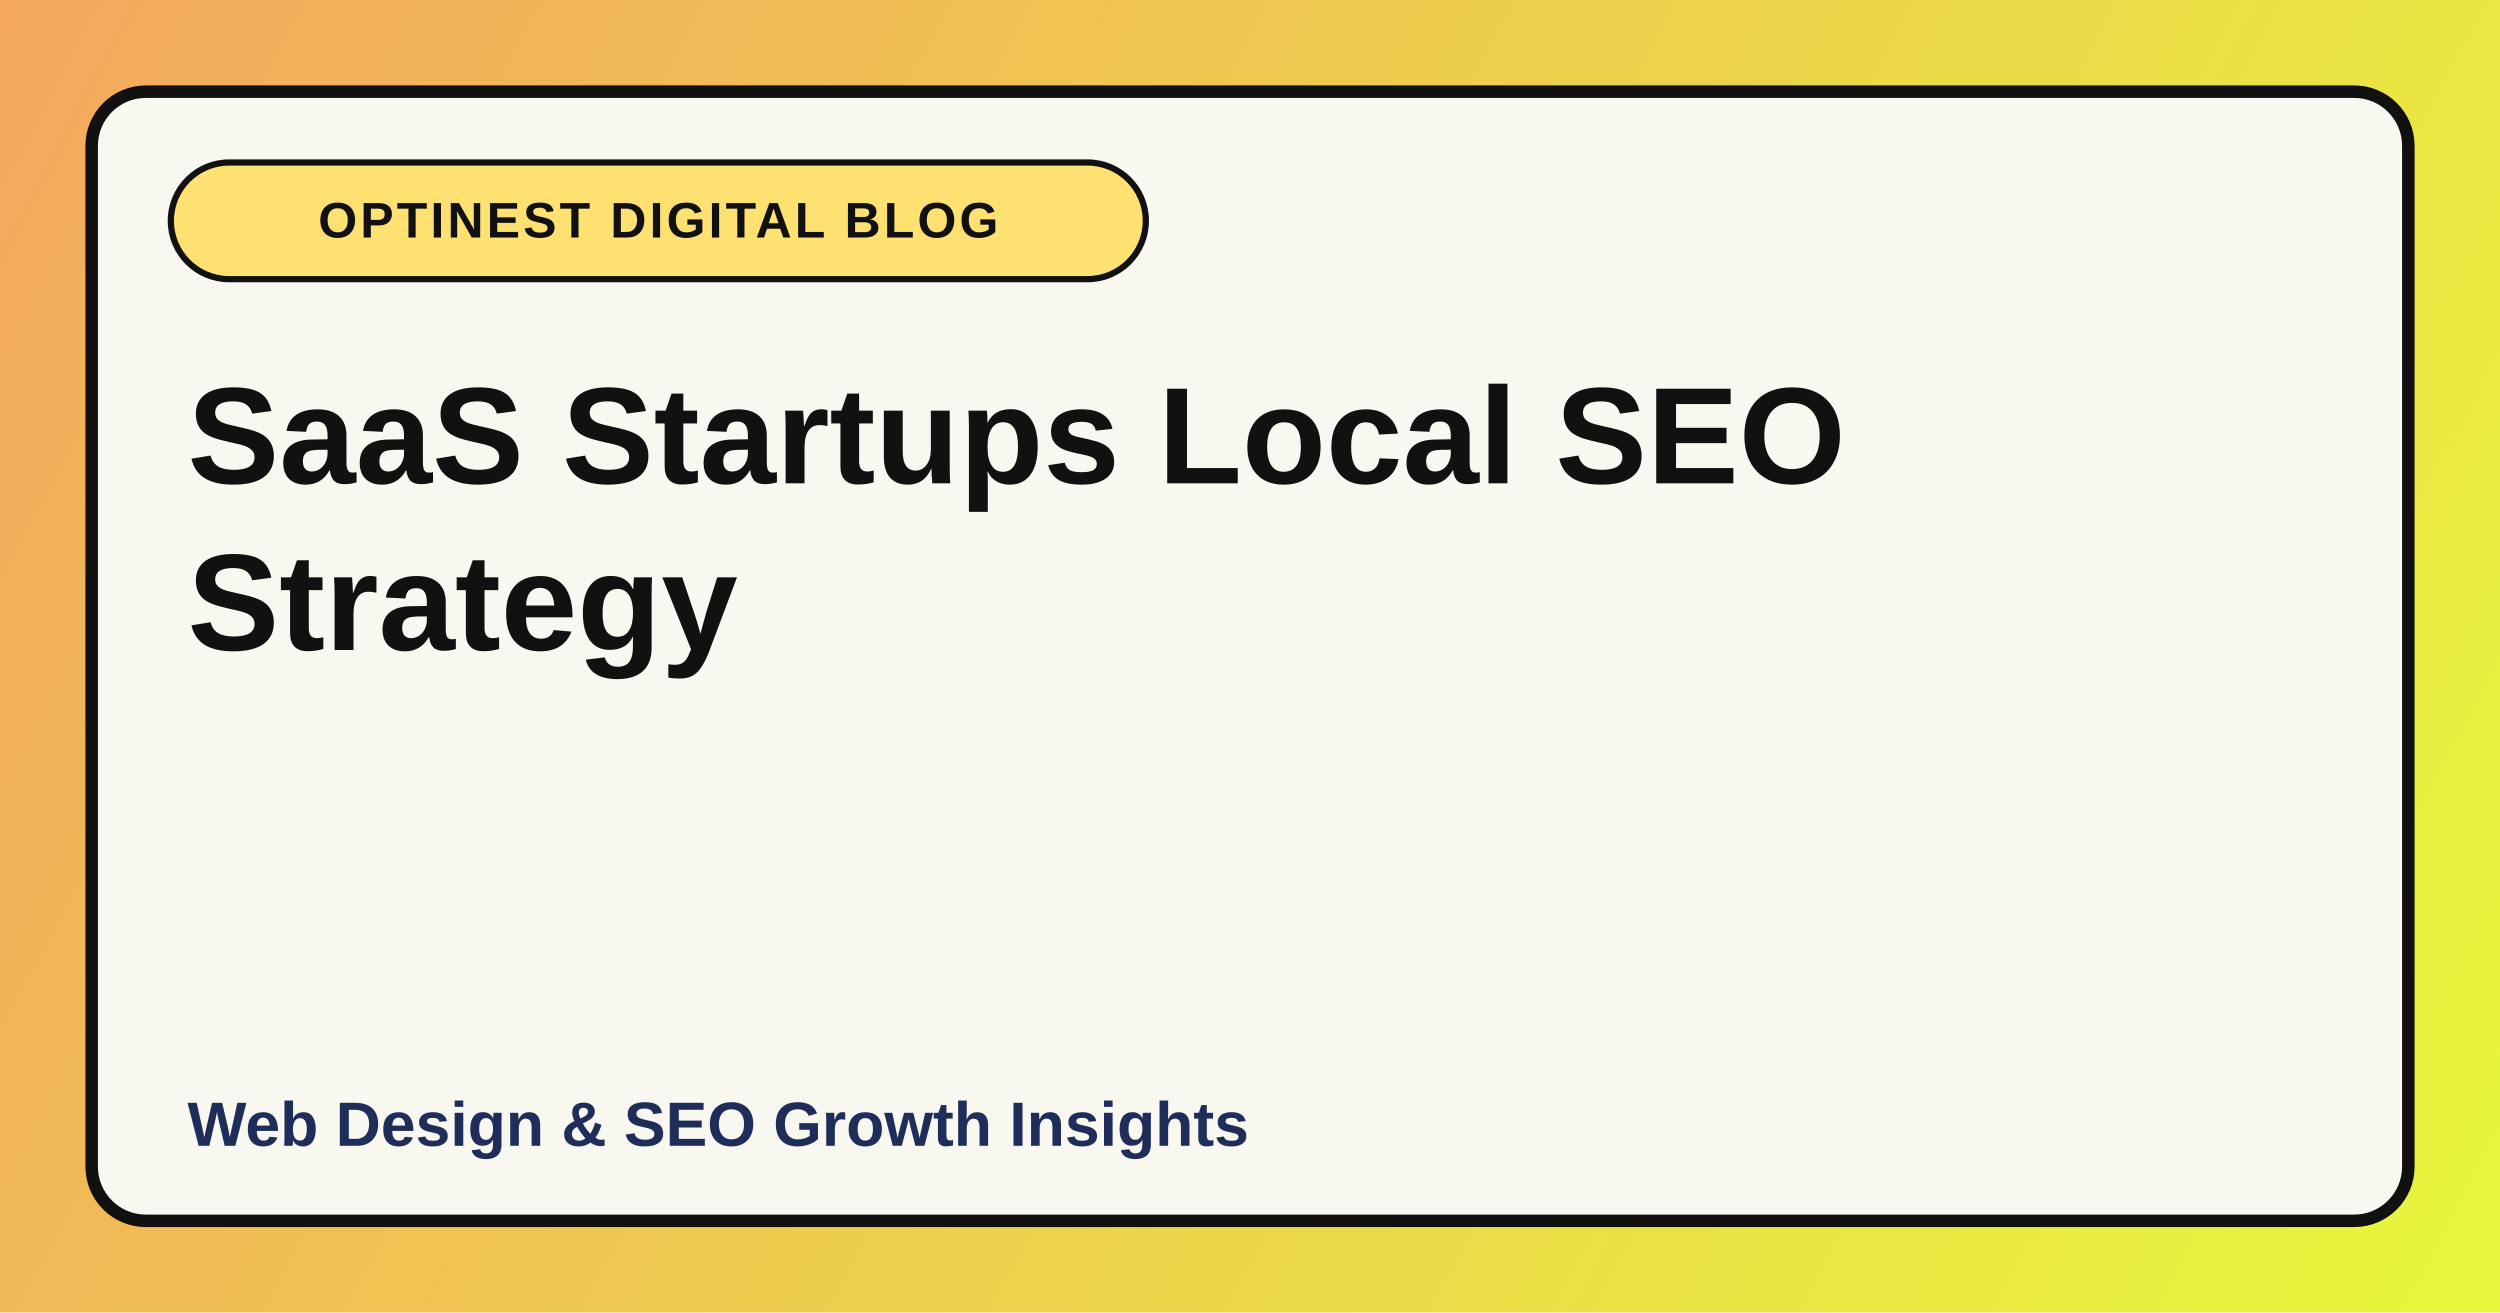
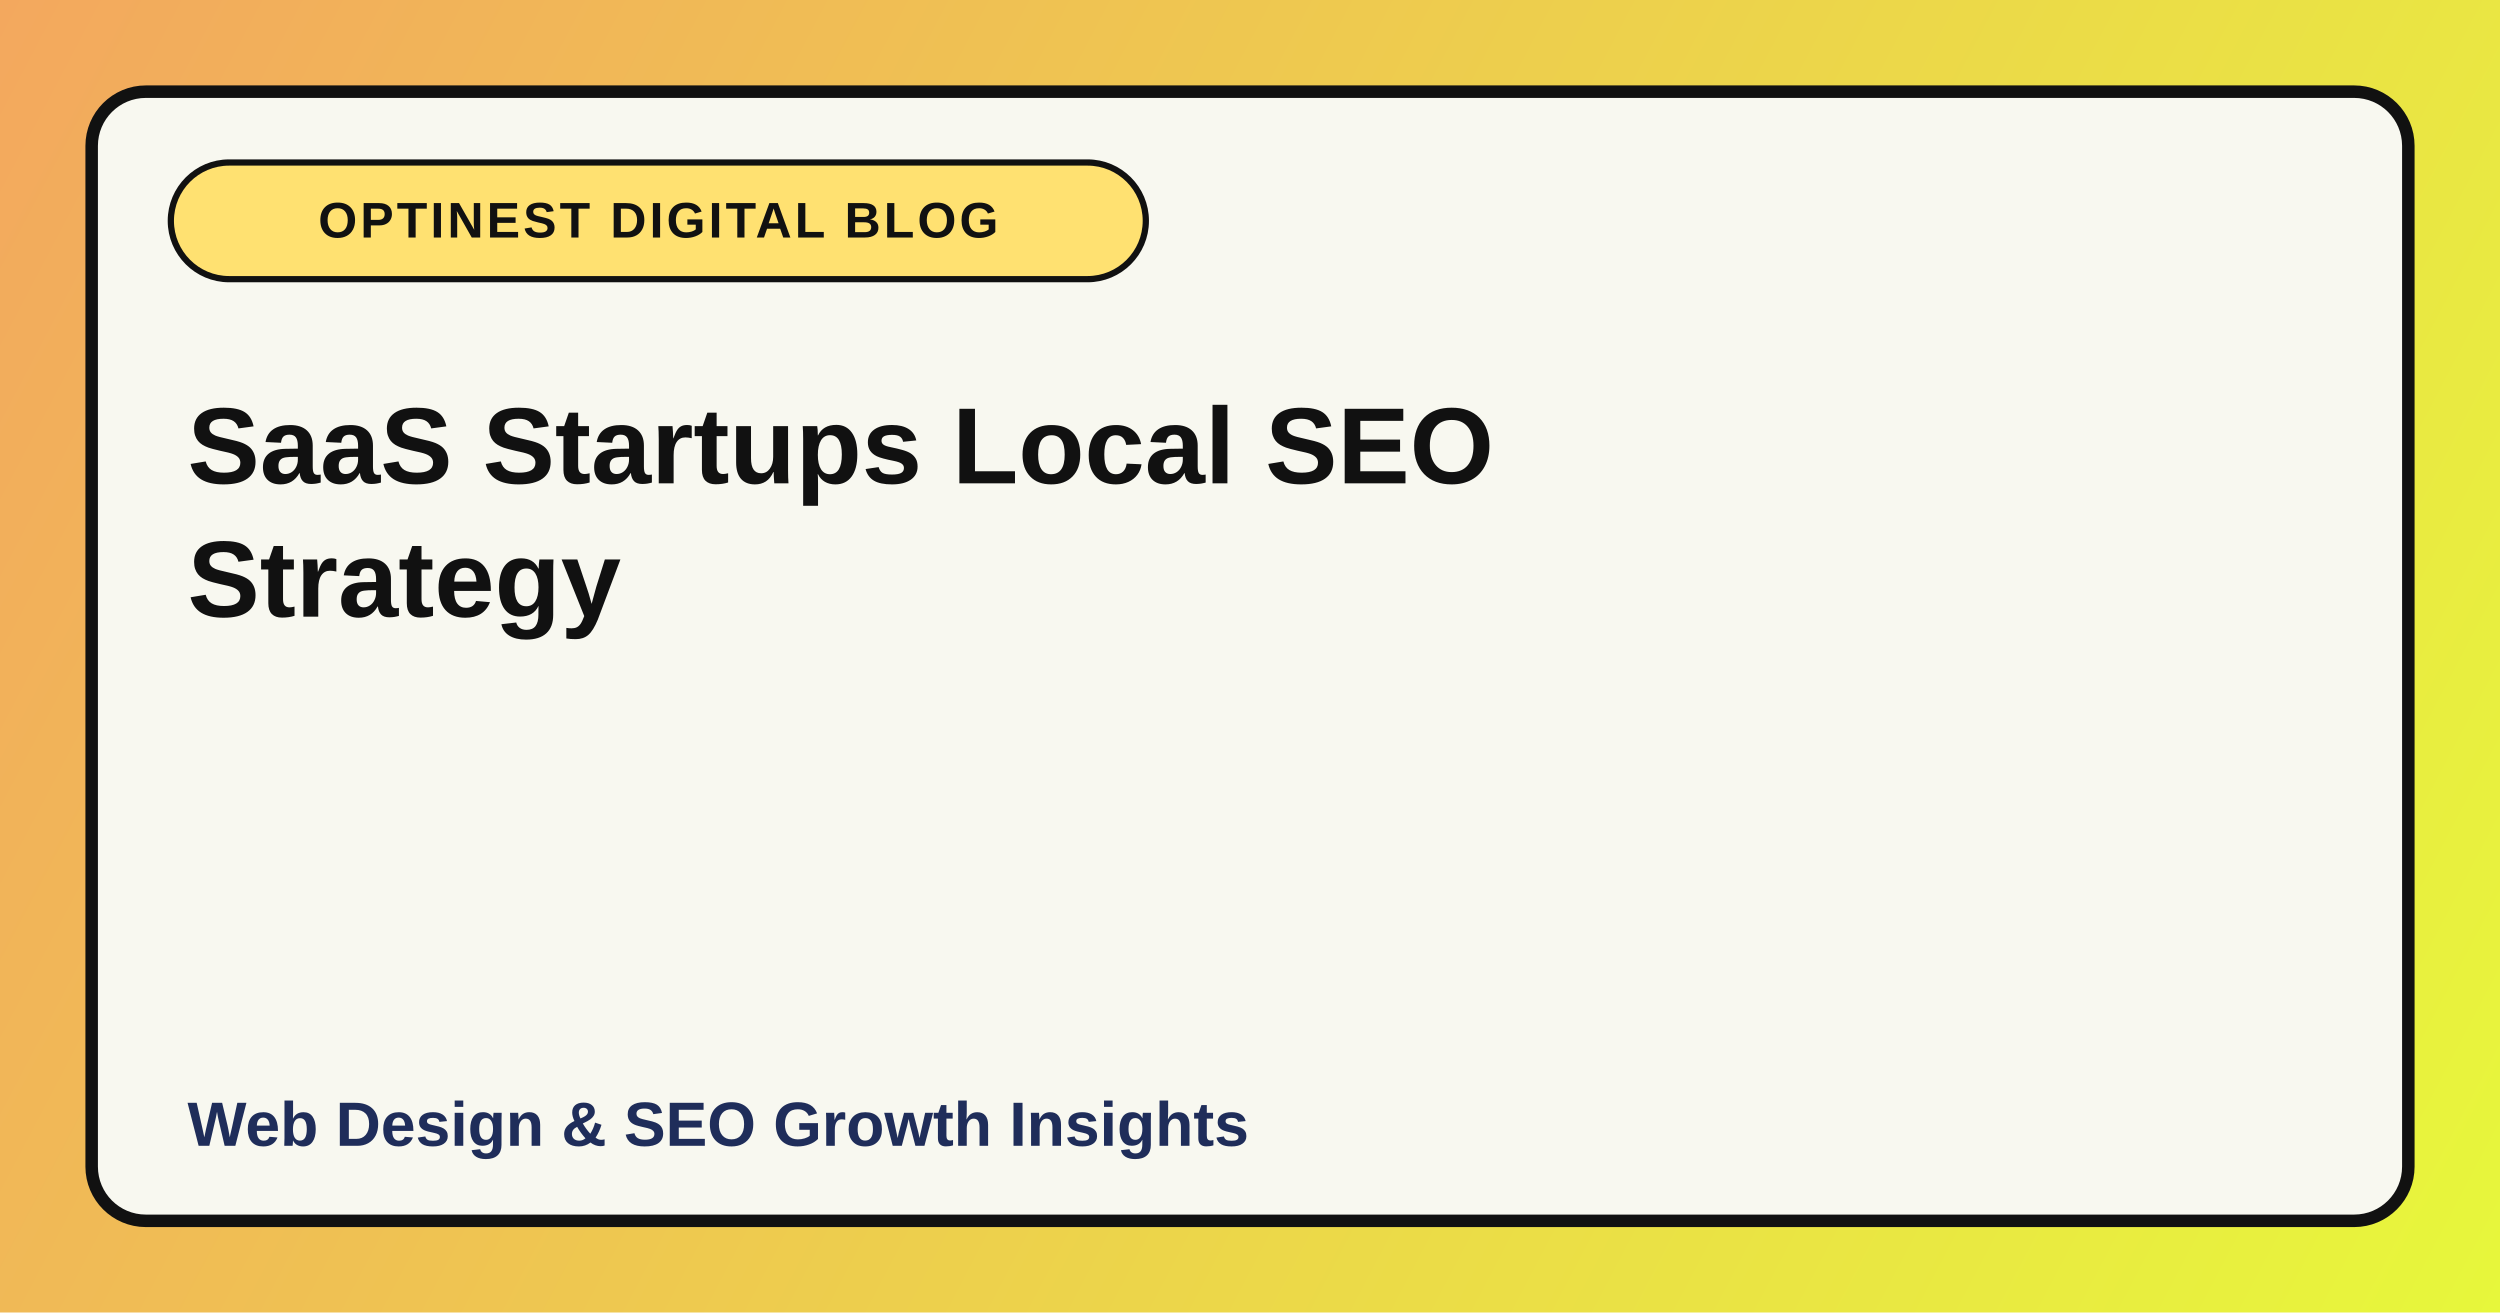
<svg xmlns="http://www.w3.org/2000/svg" width="1200" height="630" viewBox="0 0 1200 630" fill="none">
  <defs>
    <linearGradient id="bg" x1="0" y1="0" x2="1200" y2="630" gradientUnits="userSpaceOnUse">
      <stop offset="0%" stop-color="hsl(30 86% 66%)" />
      <stop offset="100%" stop-color="hsl(65 92% 60%)" />
    </linearGradient>
  </defs>
  <rect width="1200" height="630" fill="url(#bg)" />
  <rect x="44" y="44" width="1112" height="542" rx="26" fill="#F8F8F0" stroke="#111" stroke-width="6" />
  <rect x="82" y="78" width="468" height="56" rx="28" fill="#FFE171" stroke="#111" stroke-width="3" />
  <text x="316" y="114" text-anchor="middle" font-family="Arial, sans-serif" font-size="24" font-weight="700" letter-spacing="1.5" fill="#111">OPTINEST DIGITAL BLOG</text>
-   <text x="90" y="232" font-family="Arial Black, Arial, sans-serif" font-size="66" font-weight="900" fill="#111">
+   <text x="90" y="232" font-family="Arial Black, Arial, sans-serif" font-size="52" font-weight="900" fill="#111">
    <tspan x="90" dy="0">SaaS Startups Local SEO</tspan>
-     <tspan x="90" dy="80">Strategy</tspan>
+     <tspan x="90" dy="64">Strategy</tspan>
  </text>
  <text x="90" y="550" font-family="Arial, sans-serif" font-size="30" font-weight="700" fill="#1f2d5a">Web Design &amp; SEO Growth Insights</text>
</svg>
